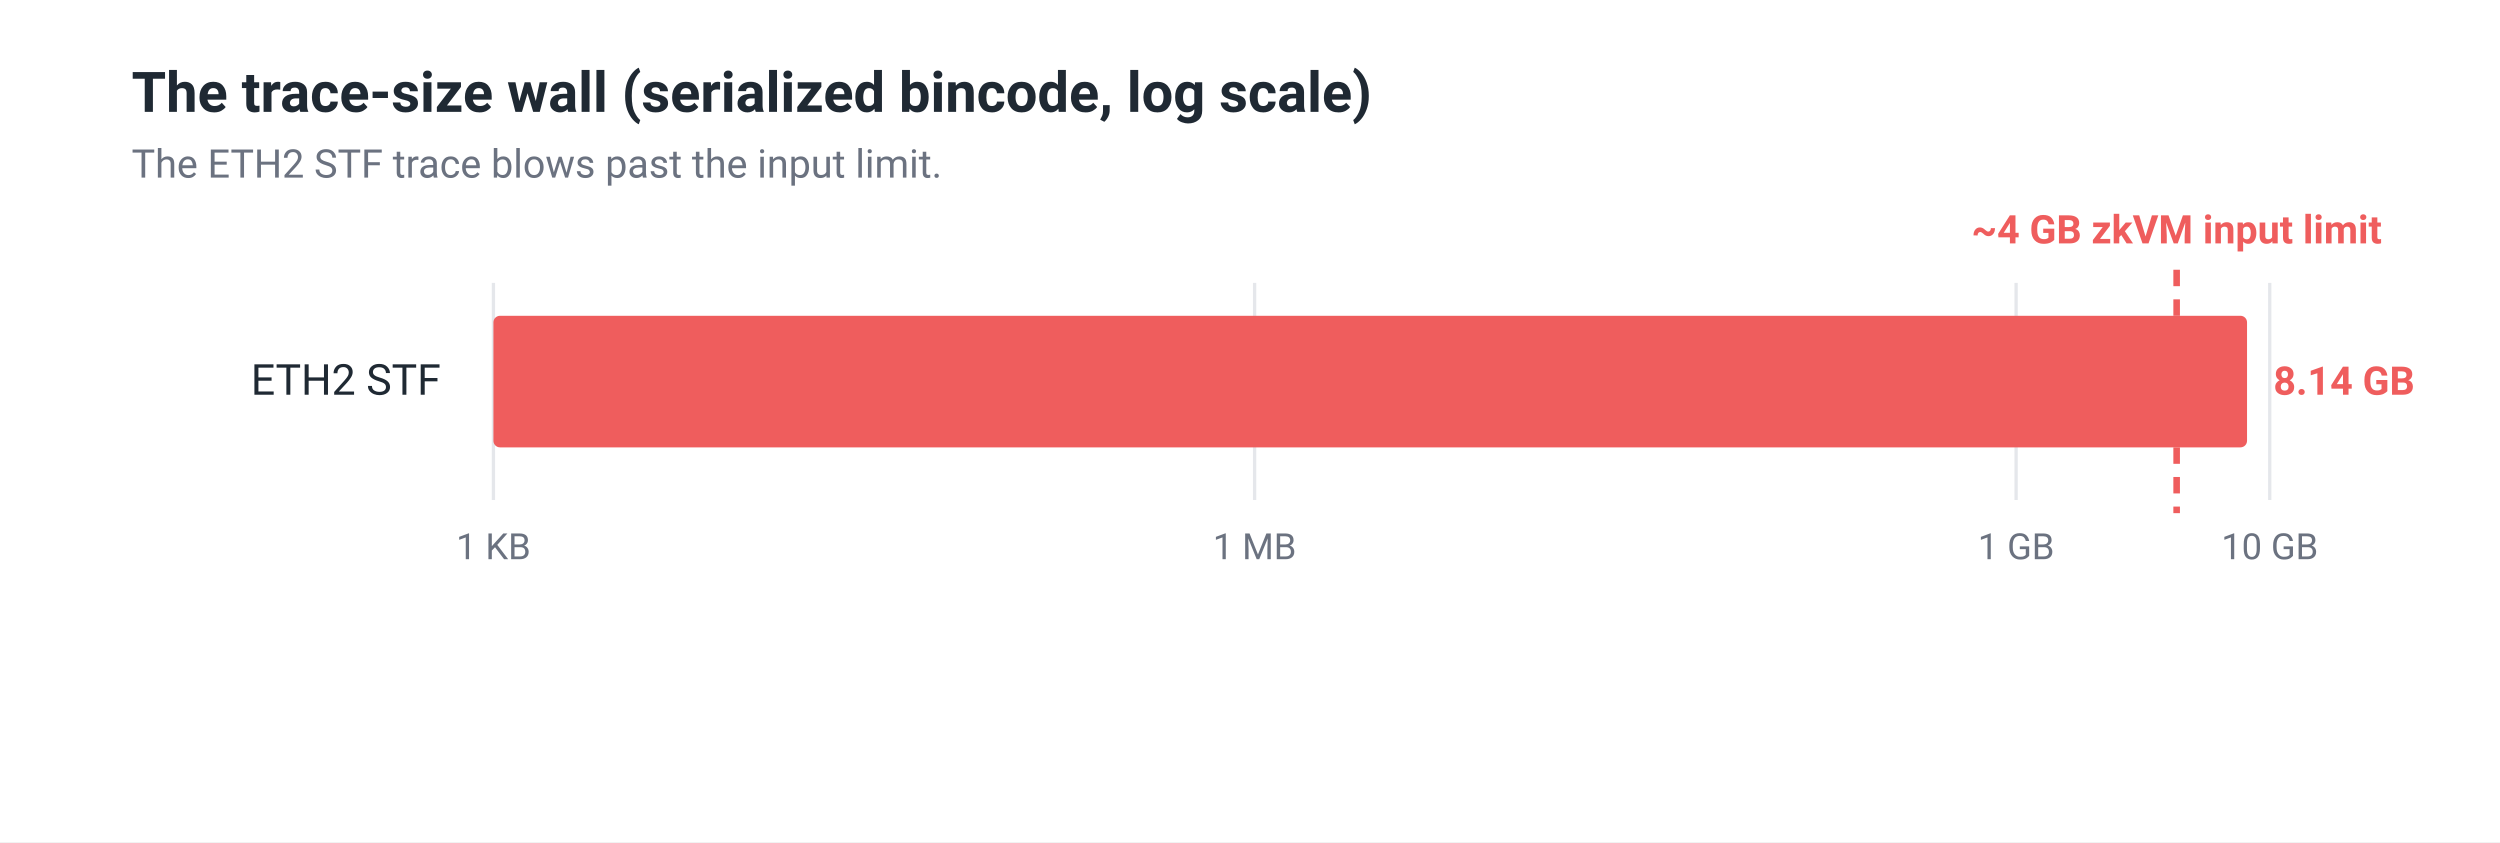
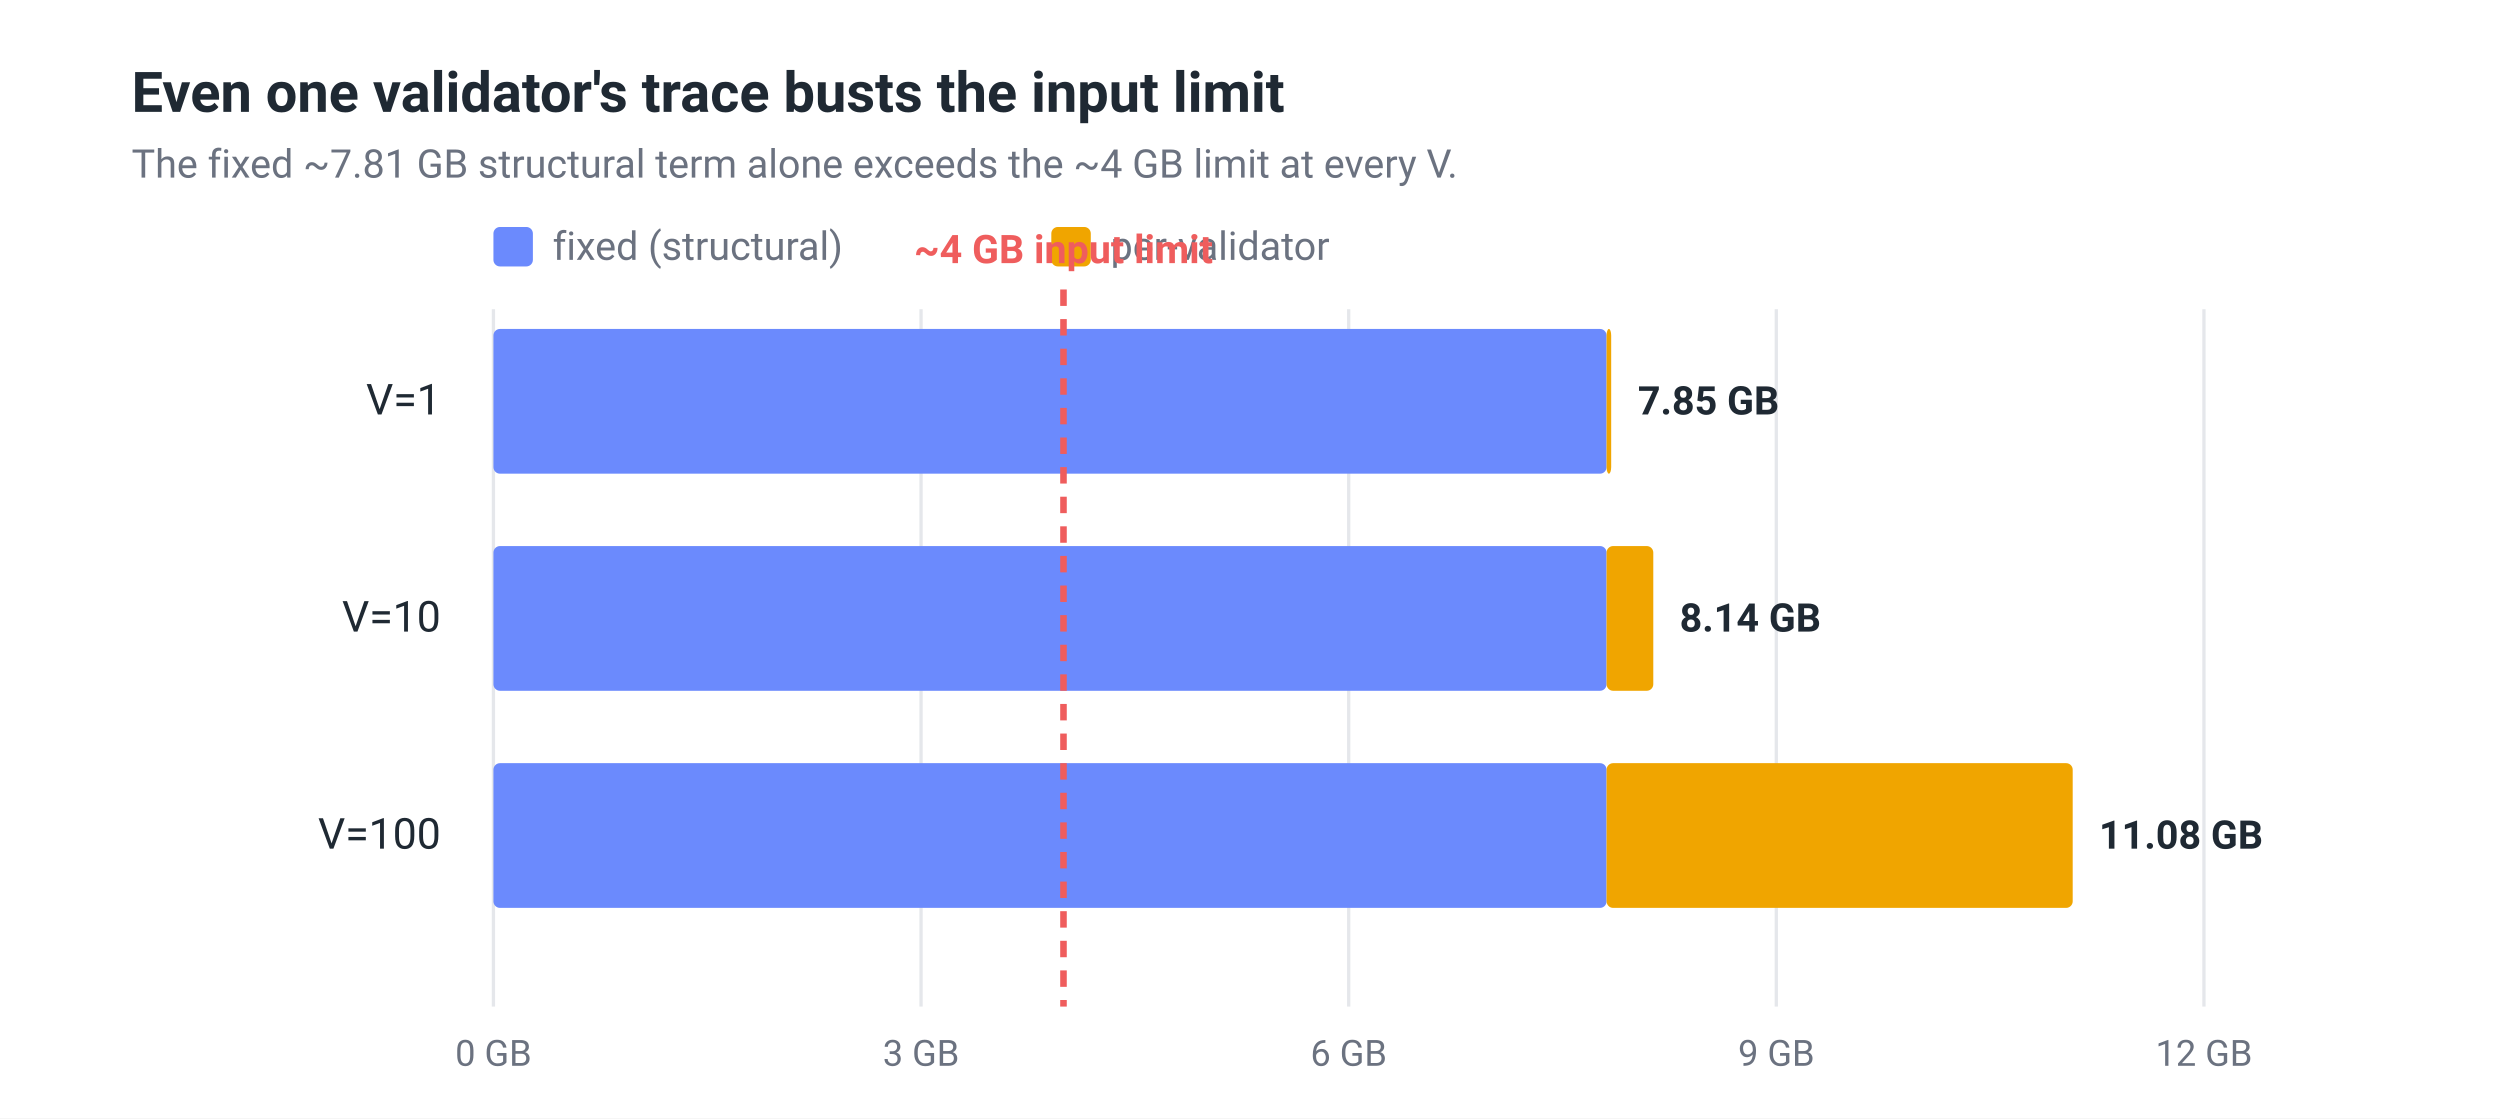
- <svg xmlns="http://www.w3.org/2000/svg" width="760" height="256" viewBox="0 0 760 256" role="img">
-   <rect x="0.0" y="0.0" width="760.0" height="256.0" rx="0" fill="#ffffff" />
-   <text x="40.0" y="34.0" font-family="-apple-system, BlinkMacSystemFont, 'Segoe UI', Roboto, Helvetica, Arial, sans-serif" font-size="17" text-anchor="start" fill="#1f2933" font-weight="600">The trace-size wall (serialized bincode, log scale)</text>
-   <text x="40.0" y="54.0" font-family="-apple-system, BlinkMacSystemFont, 'Segoe UI', Roboto, Helvetica, Arial, sans-serif" font-size="12" text-anchor="start" fill="#6b7280" font-weight="normal">The ETH2 STF trace blows past the input limit.</text>
-   <line x1="150.0" y1="86.0" x2="150.0" y2="152.0" stroke="#e5e7eb" stroke-width="1" />
-   <text x="150.0" y="170.0" font-family="-apple-system, BlinkMacSystemFont, 'Segoe UI', Roboto, Helvetica, Arial, sans-serif" font-size="11" text-anchor="middle" fill="#6b7280" font-weight="normal">1 KB</text>
-   <line x1="381.4" y1="86.0" x2="381.4" y2="152.0" stroke="#e5e7eb" stroke-width="1" />
-   <text x="381.4" y="170.0" font-family="-apple-system, BlinkMacSystemFont, 'Segoe UI', Roboto, Helvetica, Arial, sans-serif" font-size="11" text-anchor="middle" fill="#6b7280" font-weight="normal">1 MB</text>
-   <line x1="612.9" y1="86.0" x2="612.9" y2="152.0" stroke="#e5e7eb" stroke-width="1" />
-   <text x="612.9" y="170.0" font-family="-apple-system, BlinkMacSystemFont, 'Segoe UI', Roboto, Helvetica, Arial, sans-serif" font-size="11" text-anchor="middle" fill="#6b7280" font-weight="normal">1 GB</text>
-   <line x1="690.0" y1="86.0" x2="690.0" y2="152.0" stroke="#e5e7eb" stroke-width="1" />
-   <text x="690.0" y="170.0" font-family="-apple-system, BlinkMacSystemFont, 'Segoe UI', Roboto, Helvetica, Arial, sans-serif" font-size="11" text-anchor="middle" fill="#6b7280" font-weight="normal">10 GB</text>
-   <text x="134.0" y="120.0" font-family="-apple-system, BlinkMacSystemFont, 'Segoe UI', Roboto, Helvetica, Arial, sans-serif" font-size="13" text-anchor="end" fill="#1f2933" font-weight="normal">ETH2 STF</text>
-   <rect x="150.0" y="96.0" width="533.1" height="40.0" rx="2" fill="#ef5d5d" />
-   <text x="691.1" y="120.0" font-family="-apple-system, BlinkMacSystemFont, 'Segoe UI', Roboto, Helvetica, Arial, sans-serif" font-size="12" text-anchor="start" fill="#ef5d5d" font-weight="600">8.14 GB</text>
-   <line x1="661.7" y1="82.0" x2="661.7" y2="156.0" stroke="#ef5d5d" stroke-width="2" stroke-dasharray="5,4" />
-   <text x="661.7" y="74.0" font-family="-apple-system, BlinkMacSystemFont, 'Segoe UI', Roboto, Helvetica, Arial, sans-serif" font-size="12" text-anchor="middle" fill="#ef5d5d" font-weight="600">~4 GB zkVM input limit</text>
+ <svg xmlns="http://www.w3.org/2000/svg" width="760" height="340" viewBox="0 0 760 340" role="img">
+   <rect x="0.0" y="0.0" width="760.0" height="340.0" rx="0" fill="#ffffff" />
+   <text x="40.0" y="34.0" font-family="-apple-system, BlinkMacSystemFont, 'Segoe UI', Roboto, Helvetica, Arial, sans-serif" font-size="17" text-anchor="start" fill="#1f2933" font-weight="600">Even one validator's trace busts the input limit</text>
+   <text x="40.0" y="54.0" font-family="-apple-system, BlinkMacSystemFont, 'Segoe UI', Roboto, Helvetica, Arial, sans-serif" font-size="12" text-anchor="start" fill="#6b7280" font-weight="normal">The fixed ~7.81 GB structural term alone exceeds the ~4 GB limit at every V.</text>
+   <rect x="150.0" y="69.0" width="12.0" height="12.0" rx="2" fill="#6b8afd" />
+   <text x="168.0" y="79.0" font-family="-apple-system, BlinkMacSystemFont, 'Segoe UI', Roboto, Helvetica, Arial, sans-serif" font-size="12" text-anchor="start" fill="#6b7280" font-weight="normal">fixed (structural)</text>
+   <rect x="319.6" y="69.0" width="12.0" height="12.0" rx="2" fill="#f0a500" />
+   <text x="337.6" y="79.0" font-family="-apple-system, BlinkMacSystemFont, 'Segoe UI', Roboto, Helvetica, Arial, sans-serif" font-size="12" text-anchor="start" fill="#6b7280" font-weight="normal">per-validator</text>
+   <line x1="150.0" y1="94.0" x2="150.0" y2="306.0" stroke="#e5e7eb" stroke-width="1" />
+   <text x="150.0" y="324.0" font-family="-apple-system, BlinkMacSystemFont, 'Segoe UI', Roboto, Helvetica, Arial, sans-serif" font-size="11" text-anchor="middle" fill="#6b7280" font-weight="normal">0 GB</text>
+   <line x1="280.0" y1="94.0" x2="280.0" y2="306.0" stroke="#e5e7eb" stroke-width="1" />
+   <text x="280.0" y="324.0" font-family="-apple-system, BlinkMacSystemFont, 'Segoe UI', Roboto, Helvetica, Arial, sans-serif" font-size="11" text-anchor="middle" fill="#6b7280" font-weight="normal">3 GB</text>
+   <line x1="410.0" y1="94.0" x2="410.0" y2="306.0" stroke="#e5e7eb" stroke-width="1" />
+   <text x="410.0" y="324.0" font-family="-apple-system, BlinkMacSystemFont, 'Segoe UI', Roboto, Helvetica, Arial, sans-serif" font-size="11" text-anchor="middle" fill="#6b7280" font-weight="normal">6 GB</text>
+   <line x1="540.0" y1="94.0" x2="540.0" y2="306.0" stroke="#e5e7eb" stroke-width="1" />
+   <text x="540.0" y="324.0" font-family="-apple-system, BlinkMacSystemFont, 'Segoe UI', Roboto, Helvetica, Arial, sans-serif" font-size="11" text-anchor="middle" fill="#6b7280" font-weight="normal">9 GB</text>
+   <line x1="670.0" y1="94.0" x2="670.0" y2="306.0" stroke="#e5e7eb" stroke-width="1" />
+   <text x="670.0" y="324.0" font-family="-apple-system, BlinkMacSystemFont, 'Segoe UI', Roboto, Helvetica, Arial, sans-serif" font-size="11" text-anchor="middle" fill="#6b7280" font-weight="normal">12 GB</text>
+   <text x="134.0" y="126.0" font-family="-apple-system, BlinkMacSystemFont, 'Segoe UI', Roboto, Helvetica, Arial, sans-serif" font-size="13" text-anchor="end" fill="#1f2933" font-weight="normal">V=1</text>
+   <rect x="150.0" y="100.0" width="338.4" height="44.0" rx="2" fill="#6b8afd" />
+   <rect x="488.4" y="100.0" width="1.4" height="44.0" rx="2" fill="#f0a500" />
+   <text x="497.9" y="126.0" font-family="-apple-system, BlinkMacSystemFont, 'Segoe UI', Roboto, Helvetica, Arial, sans-serif" font-size="12" text-anchor="start" fill="#1f2933" font-weight="600">7.85 GB</text>
+   <text x="134.0" y="192.0" font-family="-apple-system, BlinkMacSystemFont, 'Segoe UI', Roboto, Helvetica, Arial, sans-serif" font-size="13" text-anchor="end" fill="#1f2933" font-weight="normal">V=10</text>
+   <rect x="150.0" y="166.0" width="338.4" height="44.0" rx="2" fill="#6b8afd" />
+   <rect x="488.4" y="166.0" width="14.2" height="44.0" rx="2" fill="#f0a500" />
+   <text x="510.6" y="192.0" font-family="-apple-system, BlinkMacSystemFont, 'Segoe UI', Roboto, Helvetica, Arial, sans-serif" font-size="12" text-anchor="start" fill="#1f2933" font-weight="600">8.14 GB</text>
+   <text x="134.0" y="258.0" font-family="-apple-system, BlinkMacSystemFont, 'Segoe UI', Roboto, Helvetica, Arial, sans-serif" font-size="13" text-anchor="end" fill="#1f2933" font-weight="normal">V=100</text>
+   <rect x="150.0" y="232.0" width="338.4" height="44.0" rx="2" fill="#6b8afd" />
+   <rect x="488.4" y="232.0" width="141.7" height="44.0" rx="2" fill="#f0a500" />
+   <text x="638.1" y="258.0" font-family="-apple-system, BlinkMacSystemFont, 'Segoe UI', Roboto, Helvetica, Arial, sans-serif" font-size="12" text-anchor="start" fill="#1f2933" font-weight="600">11.08 GB</text>
+   <line x1="323.3" y1="88.0" x2="323.3" y2="306.0" stroke="#ef5d5d" stroke-width="2" stroke-dasharray="5,4" />
+   <text x="323.3" y="80.0" font-family="-apple-system, BlinkMacSystemFont, 'Segoe UI', Roboto, Helvetica, Arial, sans-serif" font-size="12" text-anchor="middle" fill="#ef5d5d" font-weight="600">~4 GB input limit</text>
</svg>
